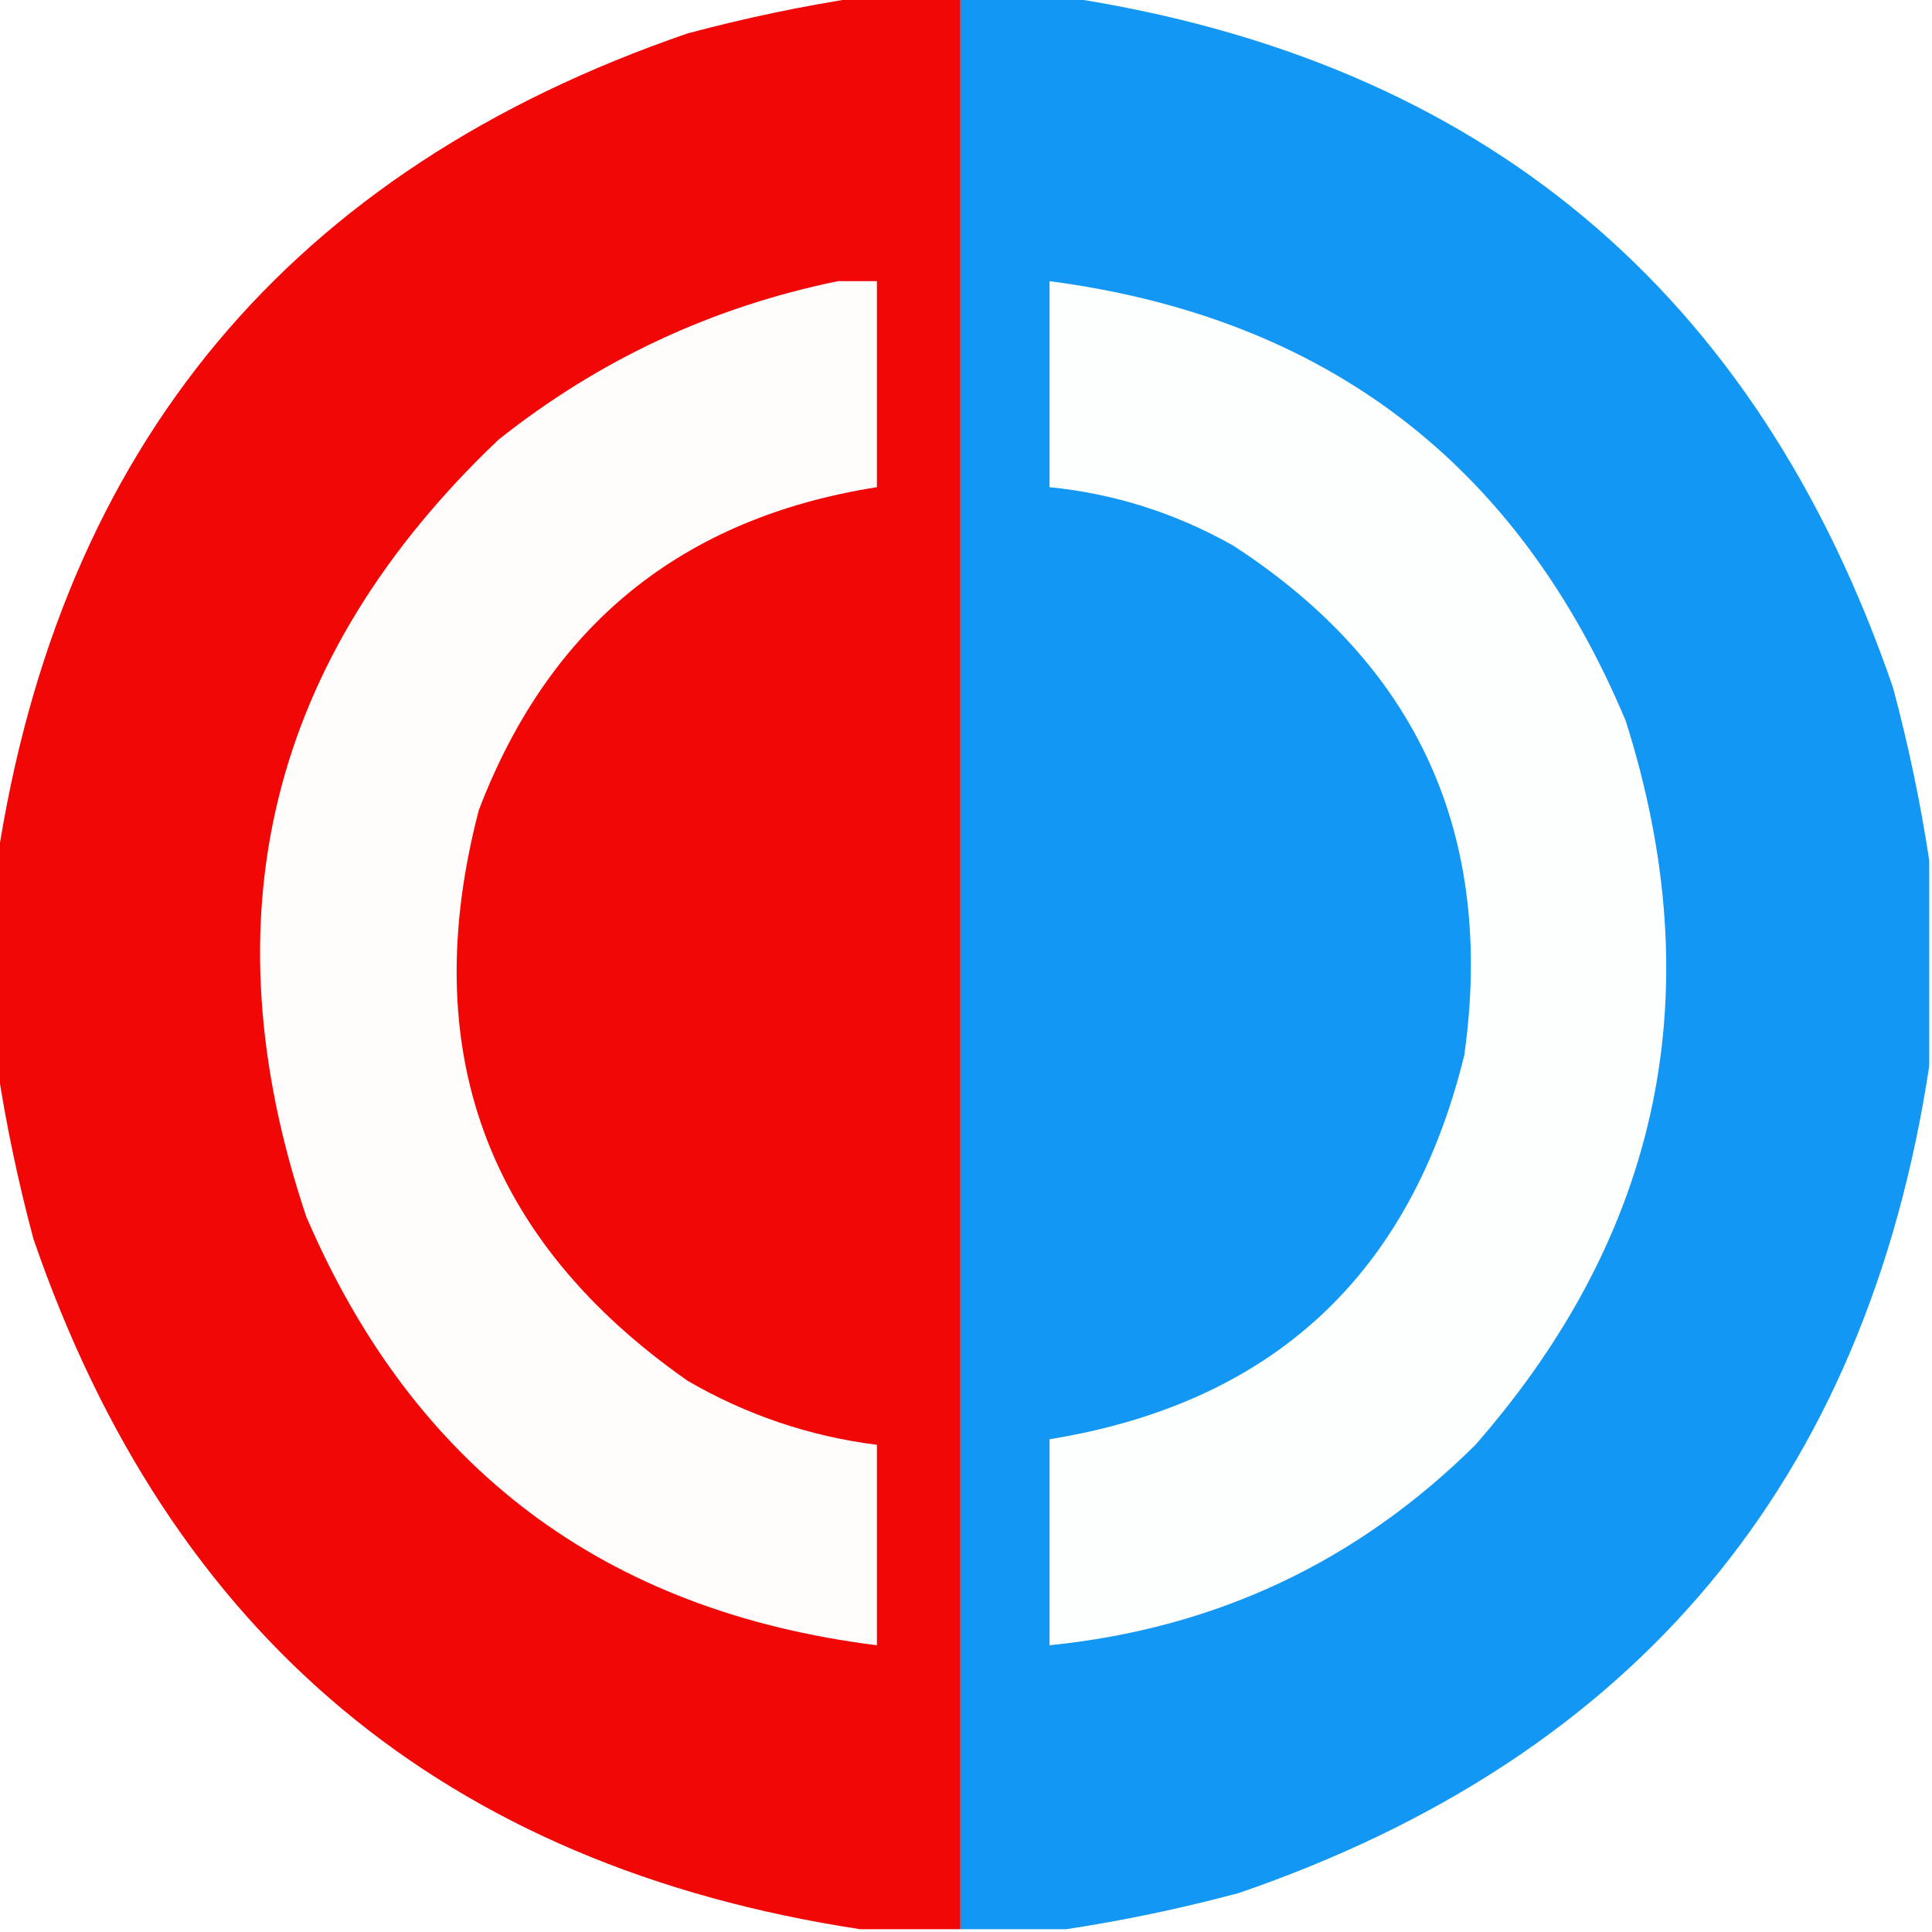
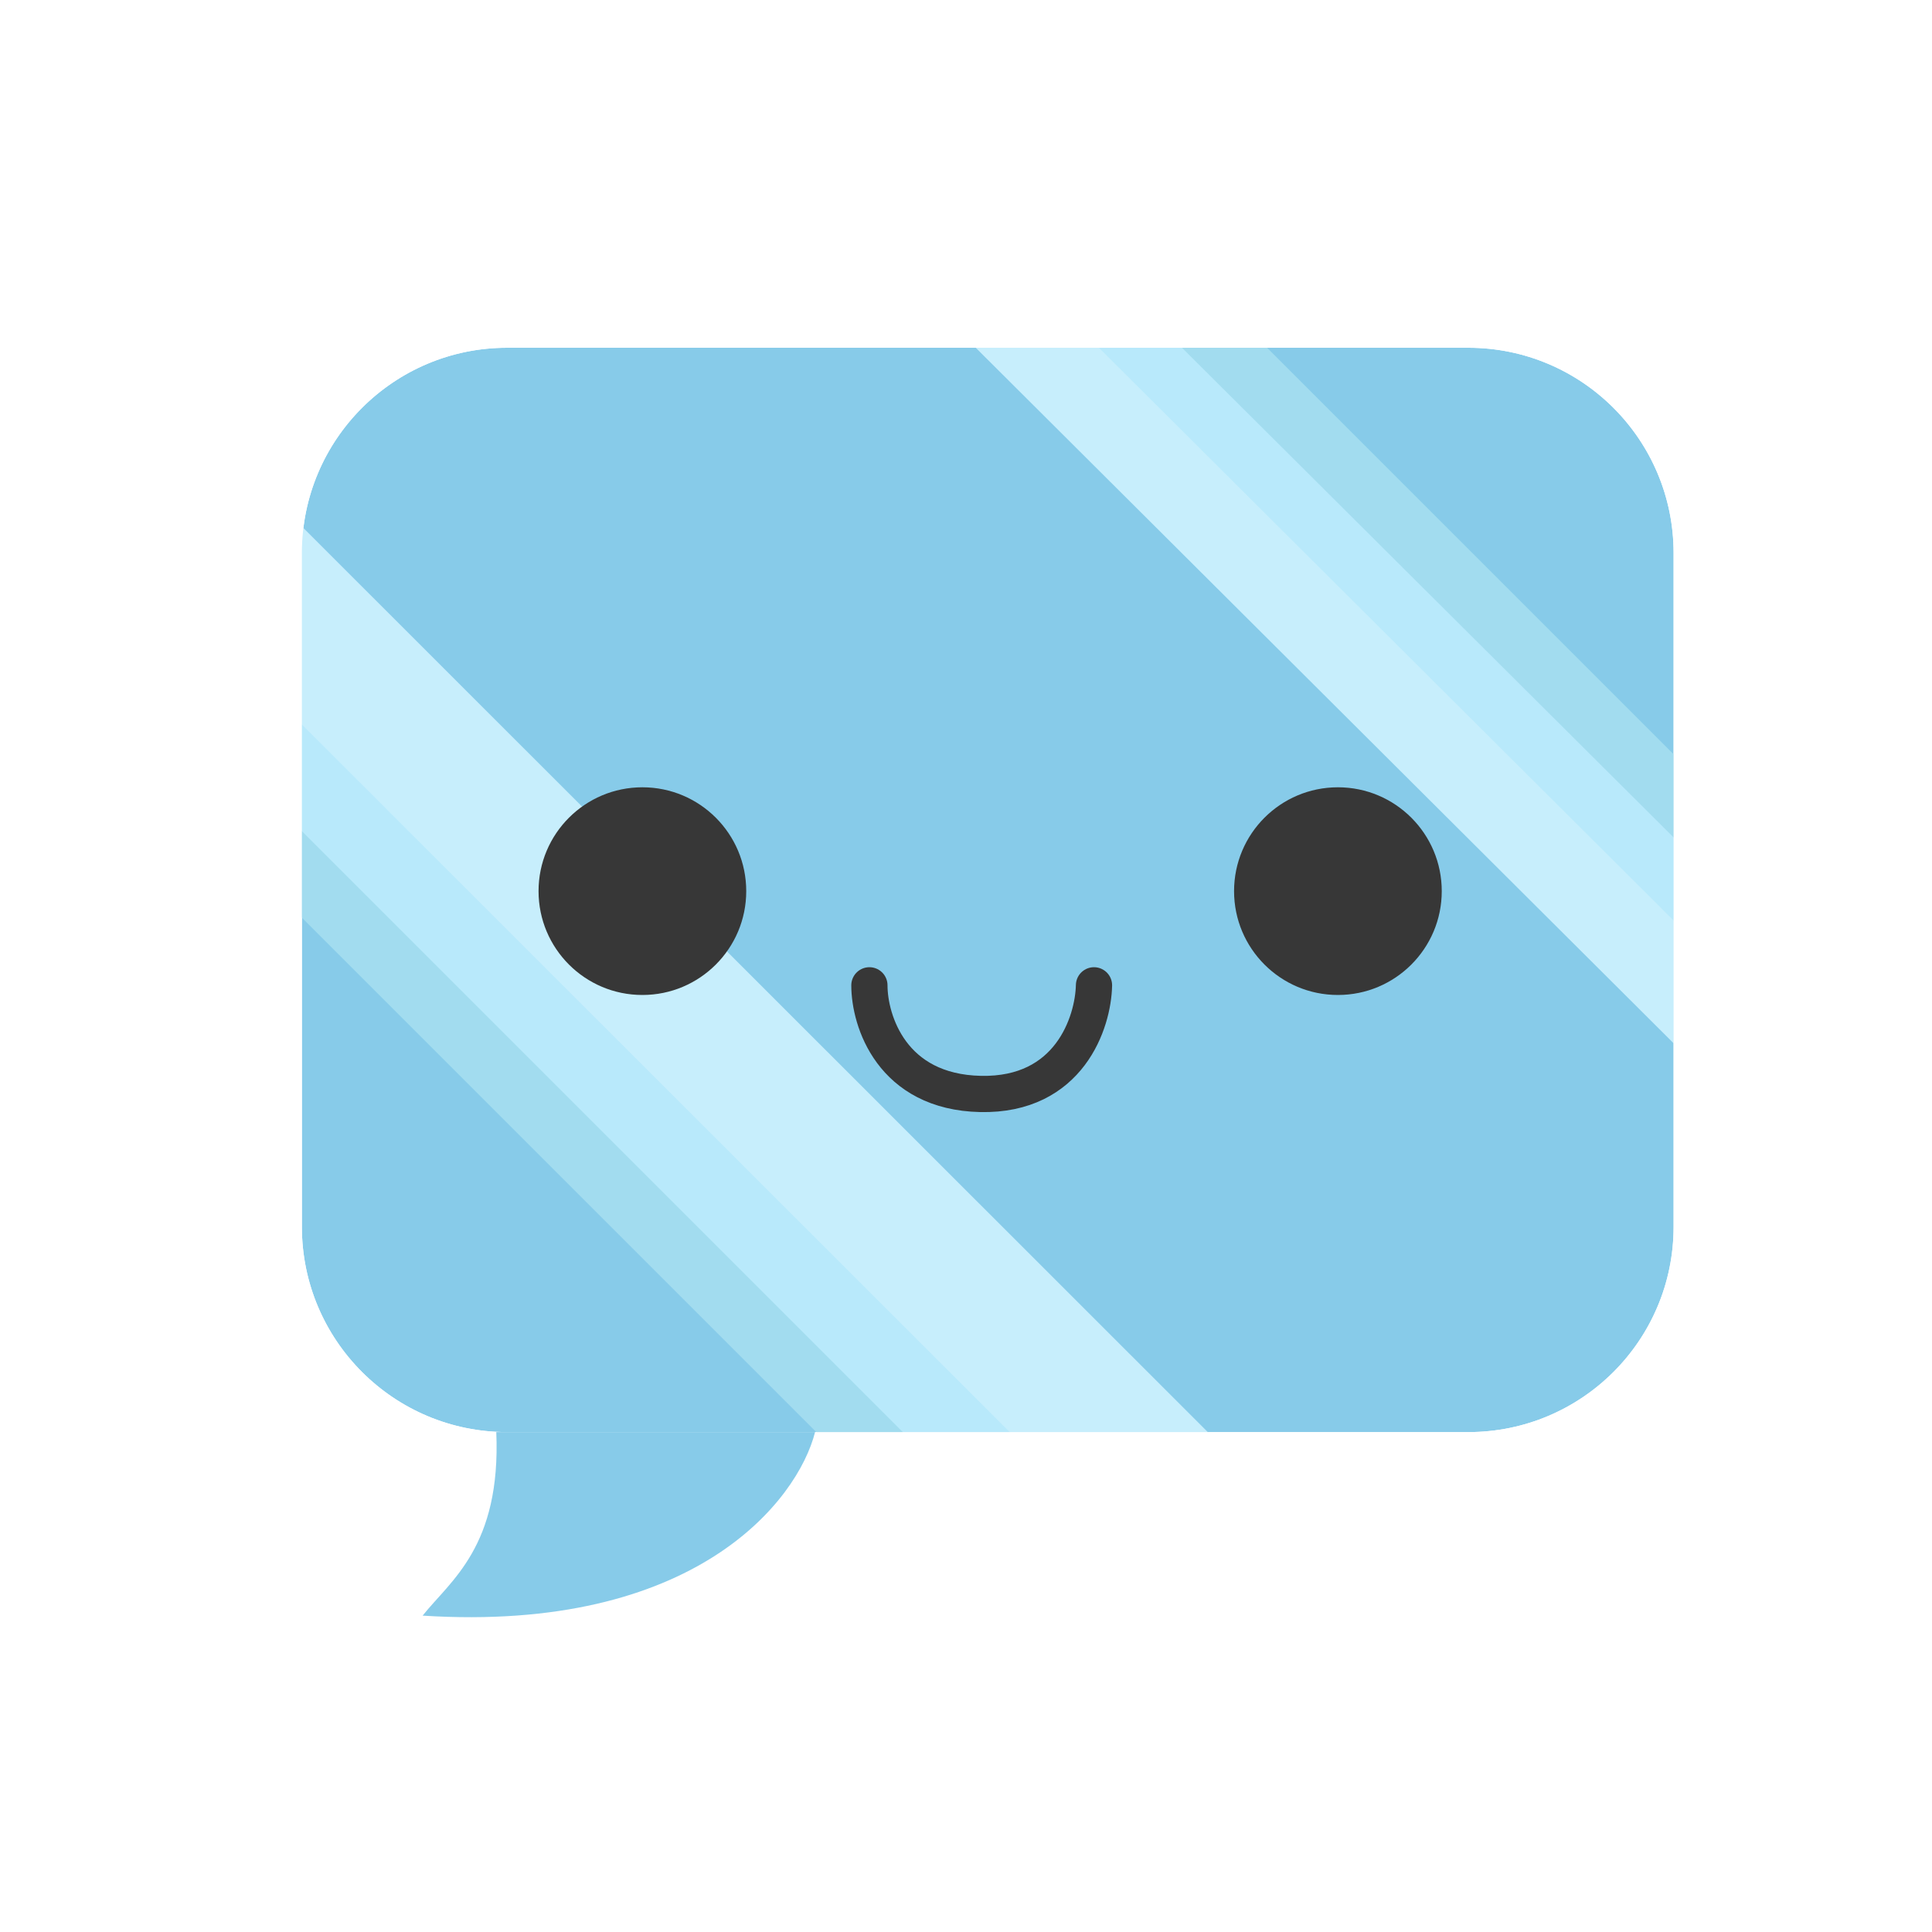
- <svg xmlns="http://www.w3.org/2000/svg" width="347" height="347" version="1.1" style="shape-rendering:geometricPrecision;text-rendering:geometricPrecision;image-rendering:optimizeQuality;fillRule:evenodd;clipRule:evenodd">
-   <g>
-     <path style="opacity:.994" fill="#f00605" d="M 154.5,-0.5 C 160.5,-0.5 166.5,-0.5 172.5,-0.5C 172.5,115.167 172.5,230.833 172.5,346.5C 166.5,346.5 160.5,346.5 154.5,346.5C 80.01,335.162 30.51,293.829 6,222.5C 3.231,212.15 1.065,201.816 -0.5,191.5C -0.5,179.167 -0.5,166.833 -0.5,154.5C 10.838,80.01 52.171,30.51 123.5,6C 133.85,3.231 144.184,1.065 154.5,-0.5 Z" />
-   </g>
-   <g>
-     <path style="opacity:.996" fill="#1197f4" d="M 172.5,-0.5 C 178.833,-0.5 185.167,-0.5 191.5,-0.5C 265.99,10.838 315.49,52.171 340,123.5C 342.769,133.85 344.935,144.184 346.5,154.5C 346.5,166.833 346.5,179.167 346.5,191.5C 335.162,265.99 293.829,315.49 222.5,340C 212.15,342.769 201.816,344.935 191.5,346.5C 185.167,346.5 178.833,346.5 172.5,346.5C 172.5,230.833 172.5,115.167 172.5,-0.5 Z" />
-   </g>
-   <g>
-     <path style="opacity:1" fill="#fffdfc" d="M 150.5,50.5 C 152.833,50.5 155.167,50.5 157.5,50.5C 157.5,62.833 157.5,75.167 157.5,87.5C 122.485,93.012 98.652,112.345 86,145.5C 74.774,188.472 87.274,222.639 123.5,248C 134.078,254.137 145.412,257.97 157.5,259.5C 157.5,271.5 157.5,283.5 157.5,295.5C 108.569,289.393 74.403,263.726 55,218.5C 36.915,164.569 48.415,118.069 89.5,79C 107.571,64.631 127.905,55.131 150.5,50.5 Z" />
-   </g>
-   <g>
-     <path style="opacity:1" fill="#fdfefe" d="M 188.5,50.5 C 238.178,57.018 272.678,83.351 292,129.5C 307.367,178.014 298.367,221.347 265,259.5C 243.832,280.498 218.332,292.498 188.5,295.5C 188.5,283.167 188.5,270.833 188.5,258.5C 228.501,252.003 253.334,229.003 263,189.5C 268.521,150.053 254.688,119.553 221.5,98C 211.197,92.175 200.197,88.675 188.5,87.5C 188.5,75.167 188.5,62.833 188.5,50.5 Z" />
+ <svg xmlns="http://www.w3.org/2000/svg" width="800" height="800" viewBox="0 0 800 800" fill="none">
+   <path d="M175 669c112.8 7.2 155.333-47.667 162.5-76h-132c2 47.5-19 61.5-30.5 76" fill="#87CBE9" />
+   <mask id="a" style="mask-type:alpha" maskUnits="userSpaceOnUse" x="125" y="144" width="568" height="449">
+     <rect x="125" y="144" width="568" height="449" rx="85" fill="#87CBE9" />
+   </mask>
+   <g mask="url(#a)">
+     <rect x="125" y="144" width="568" height="449" rx="85" fill="#87CBE9" />
+     <path d="m491.098 128.808 217.094 217.094" stroke="#A2DCEF" stroke-width="26" />
+     <path d="m455.738 128.789 252.435 251.425" stroke="#B8E9FB" stroke-width="26" />
+     <path d="m406.707 121.25 314.02 312.961" stroke="#C7EEFC" stroke-width="36" />
+     <path d="M380.451 617.062 115.809 352.419" stroke="#A2DCEF" stroke-width="26" />
+     <path stroke="#B8E9FB" stroke-width="32" d="m430.245 626.781-325-325" />
+     <path stroke="#C7EEFC" stroke-width="58" d="M494.497 628.38 97.43 231.447" />
+     <circle cx="266" cy="369" r="43" fill="#373737" />
+     <circle cx="554" cy="369" r="43" fill="#373737" />
+     <path d="M360 408c0 14.665 9.202 44.194 46.011 44.985 36.808.791 46.663-29.66 46.989-44.985" stroke="#373737" stroke-width="15" stroke-linecap="round" />
  </g>
</svg>
